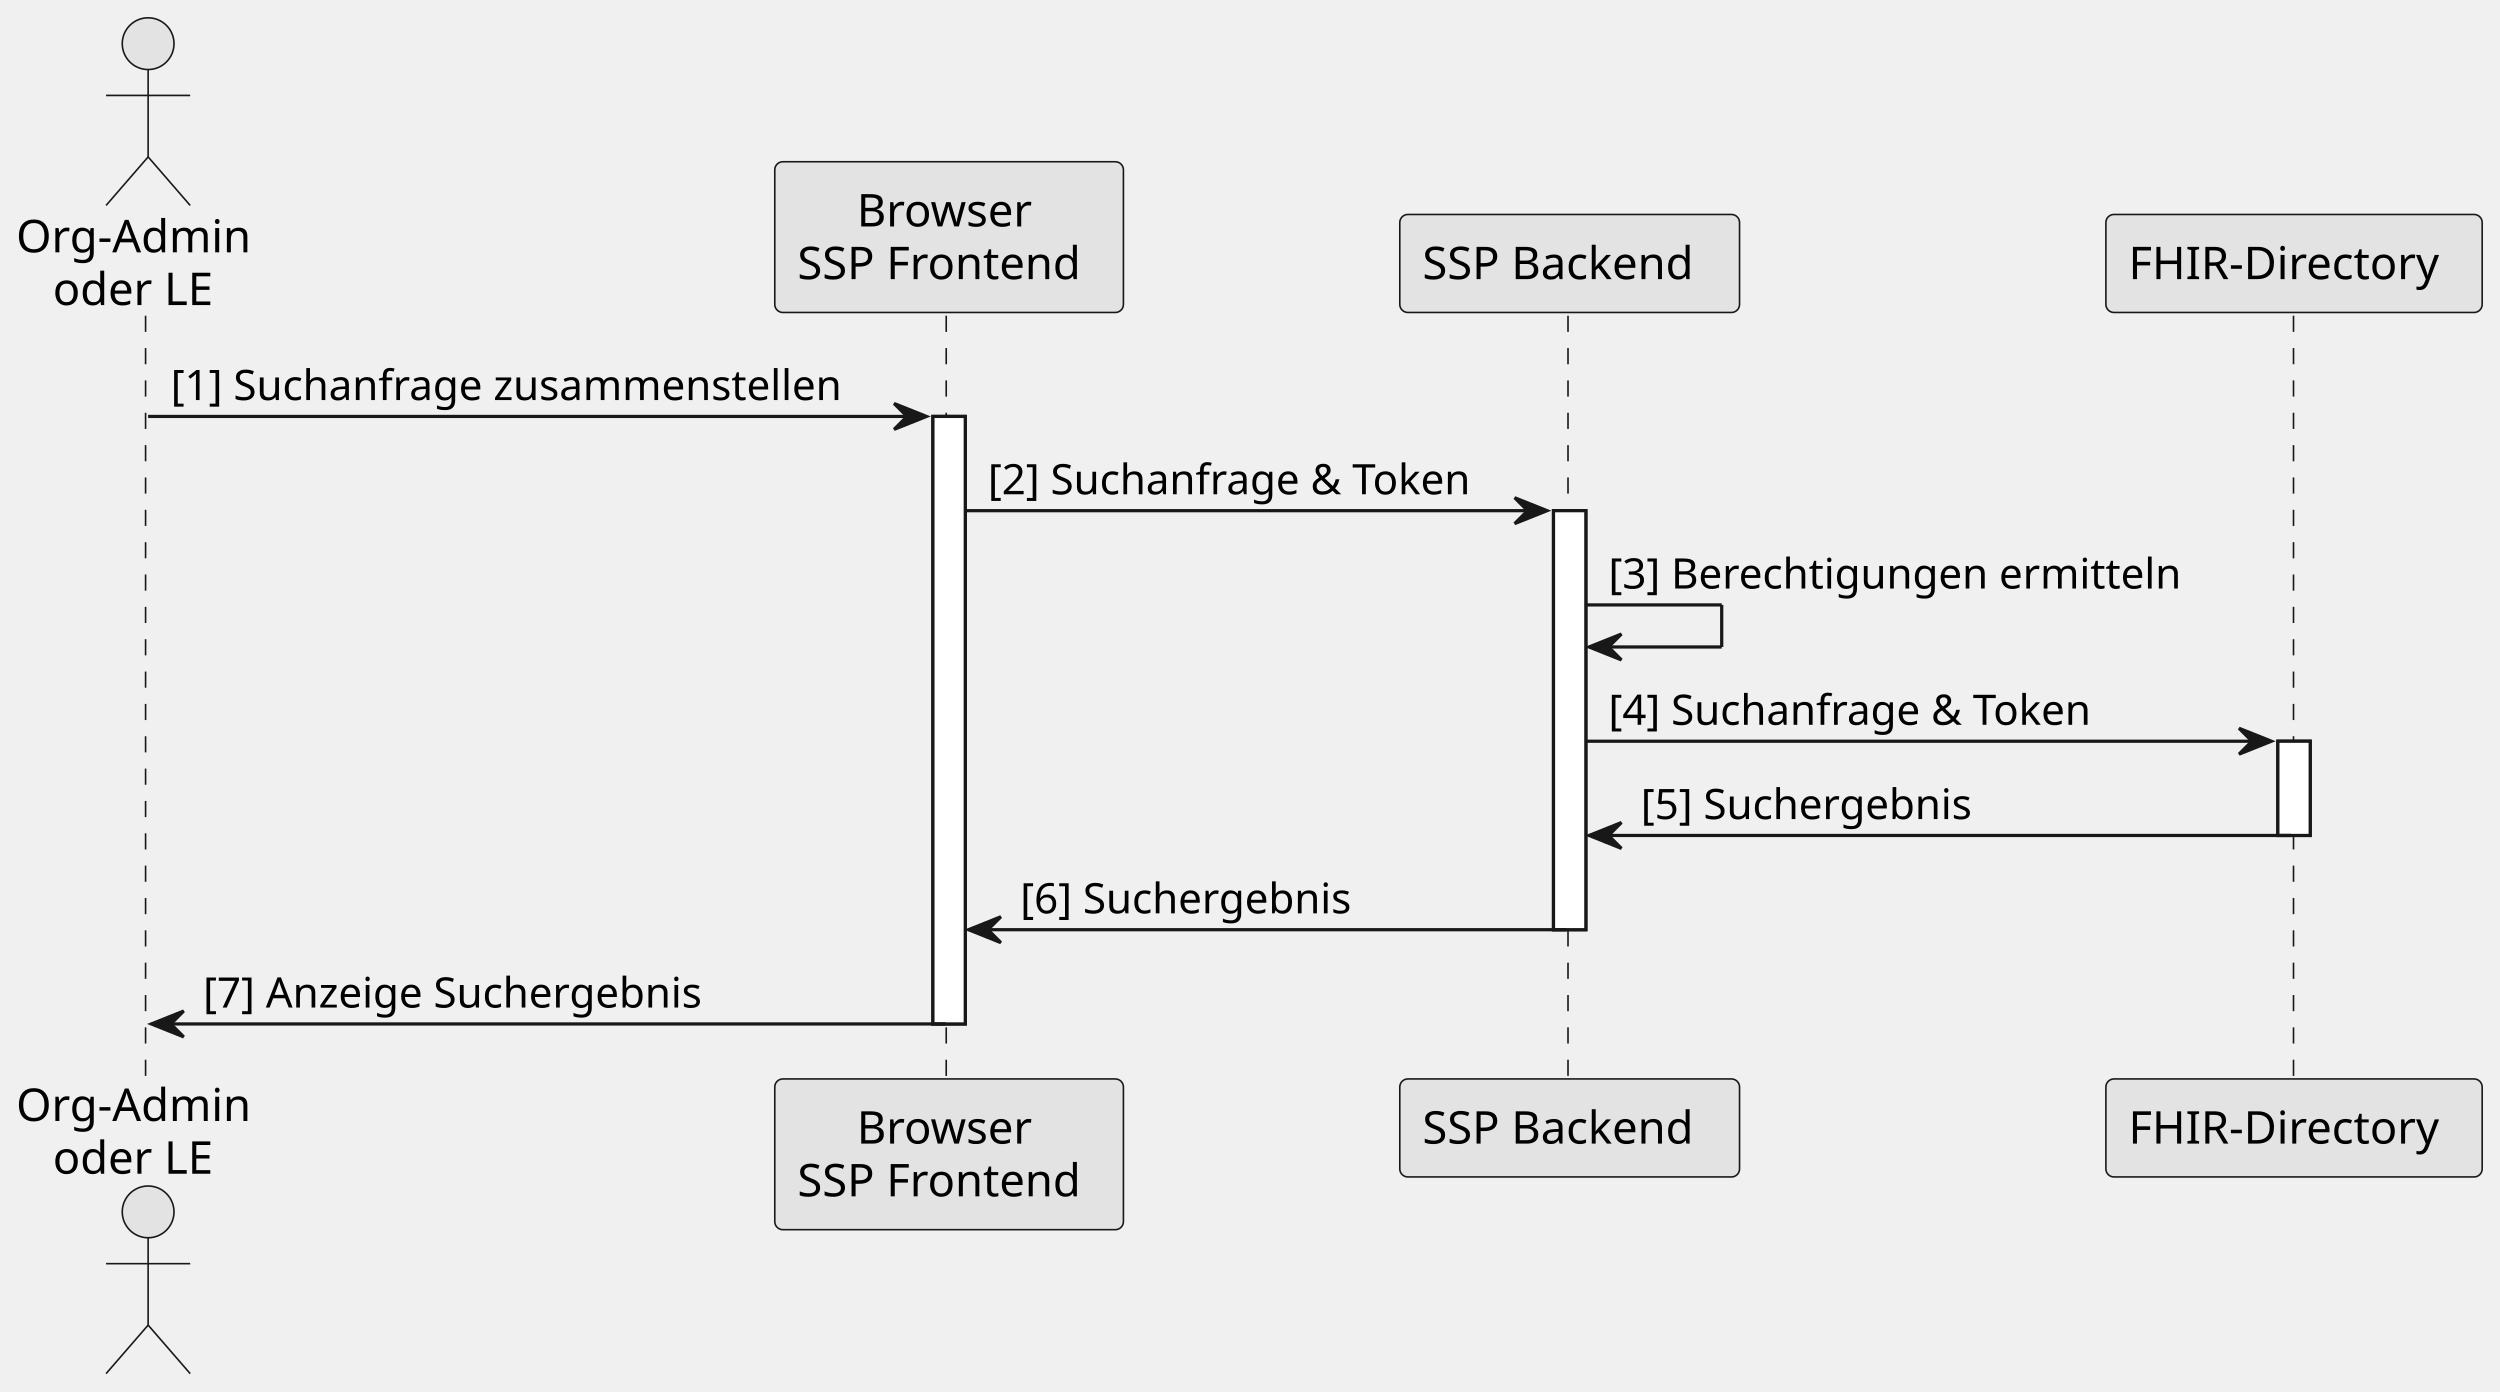
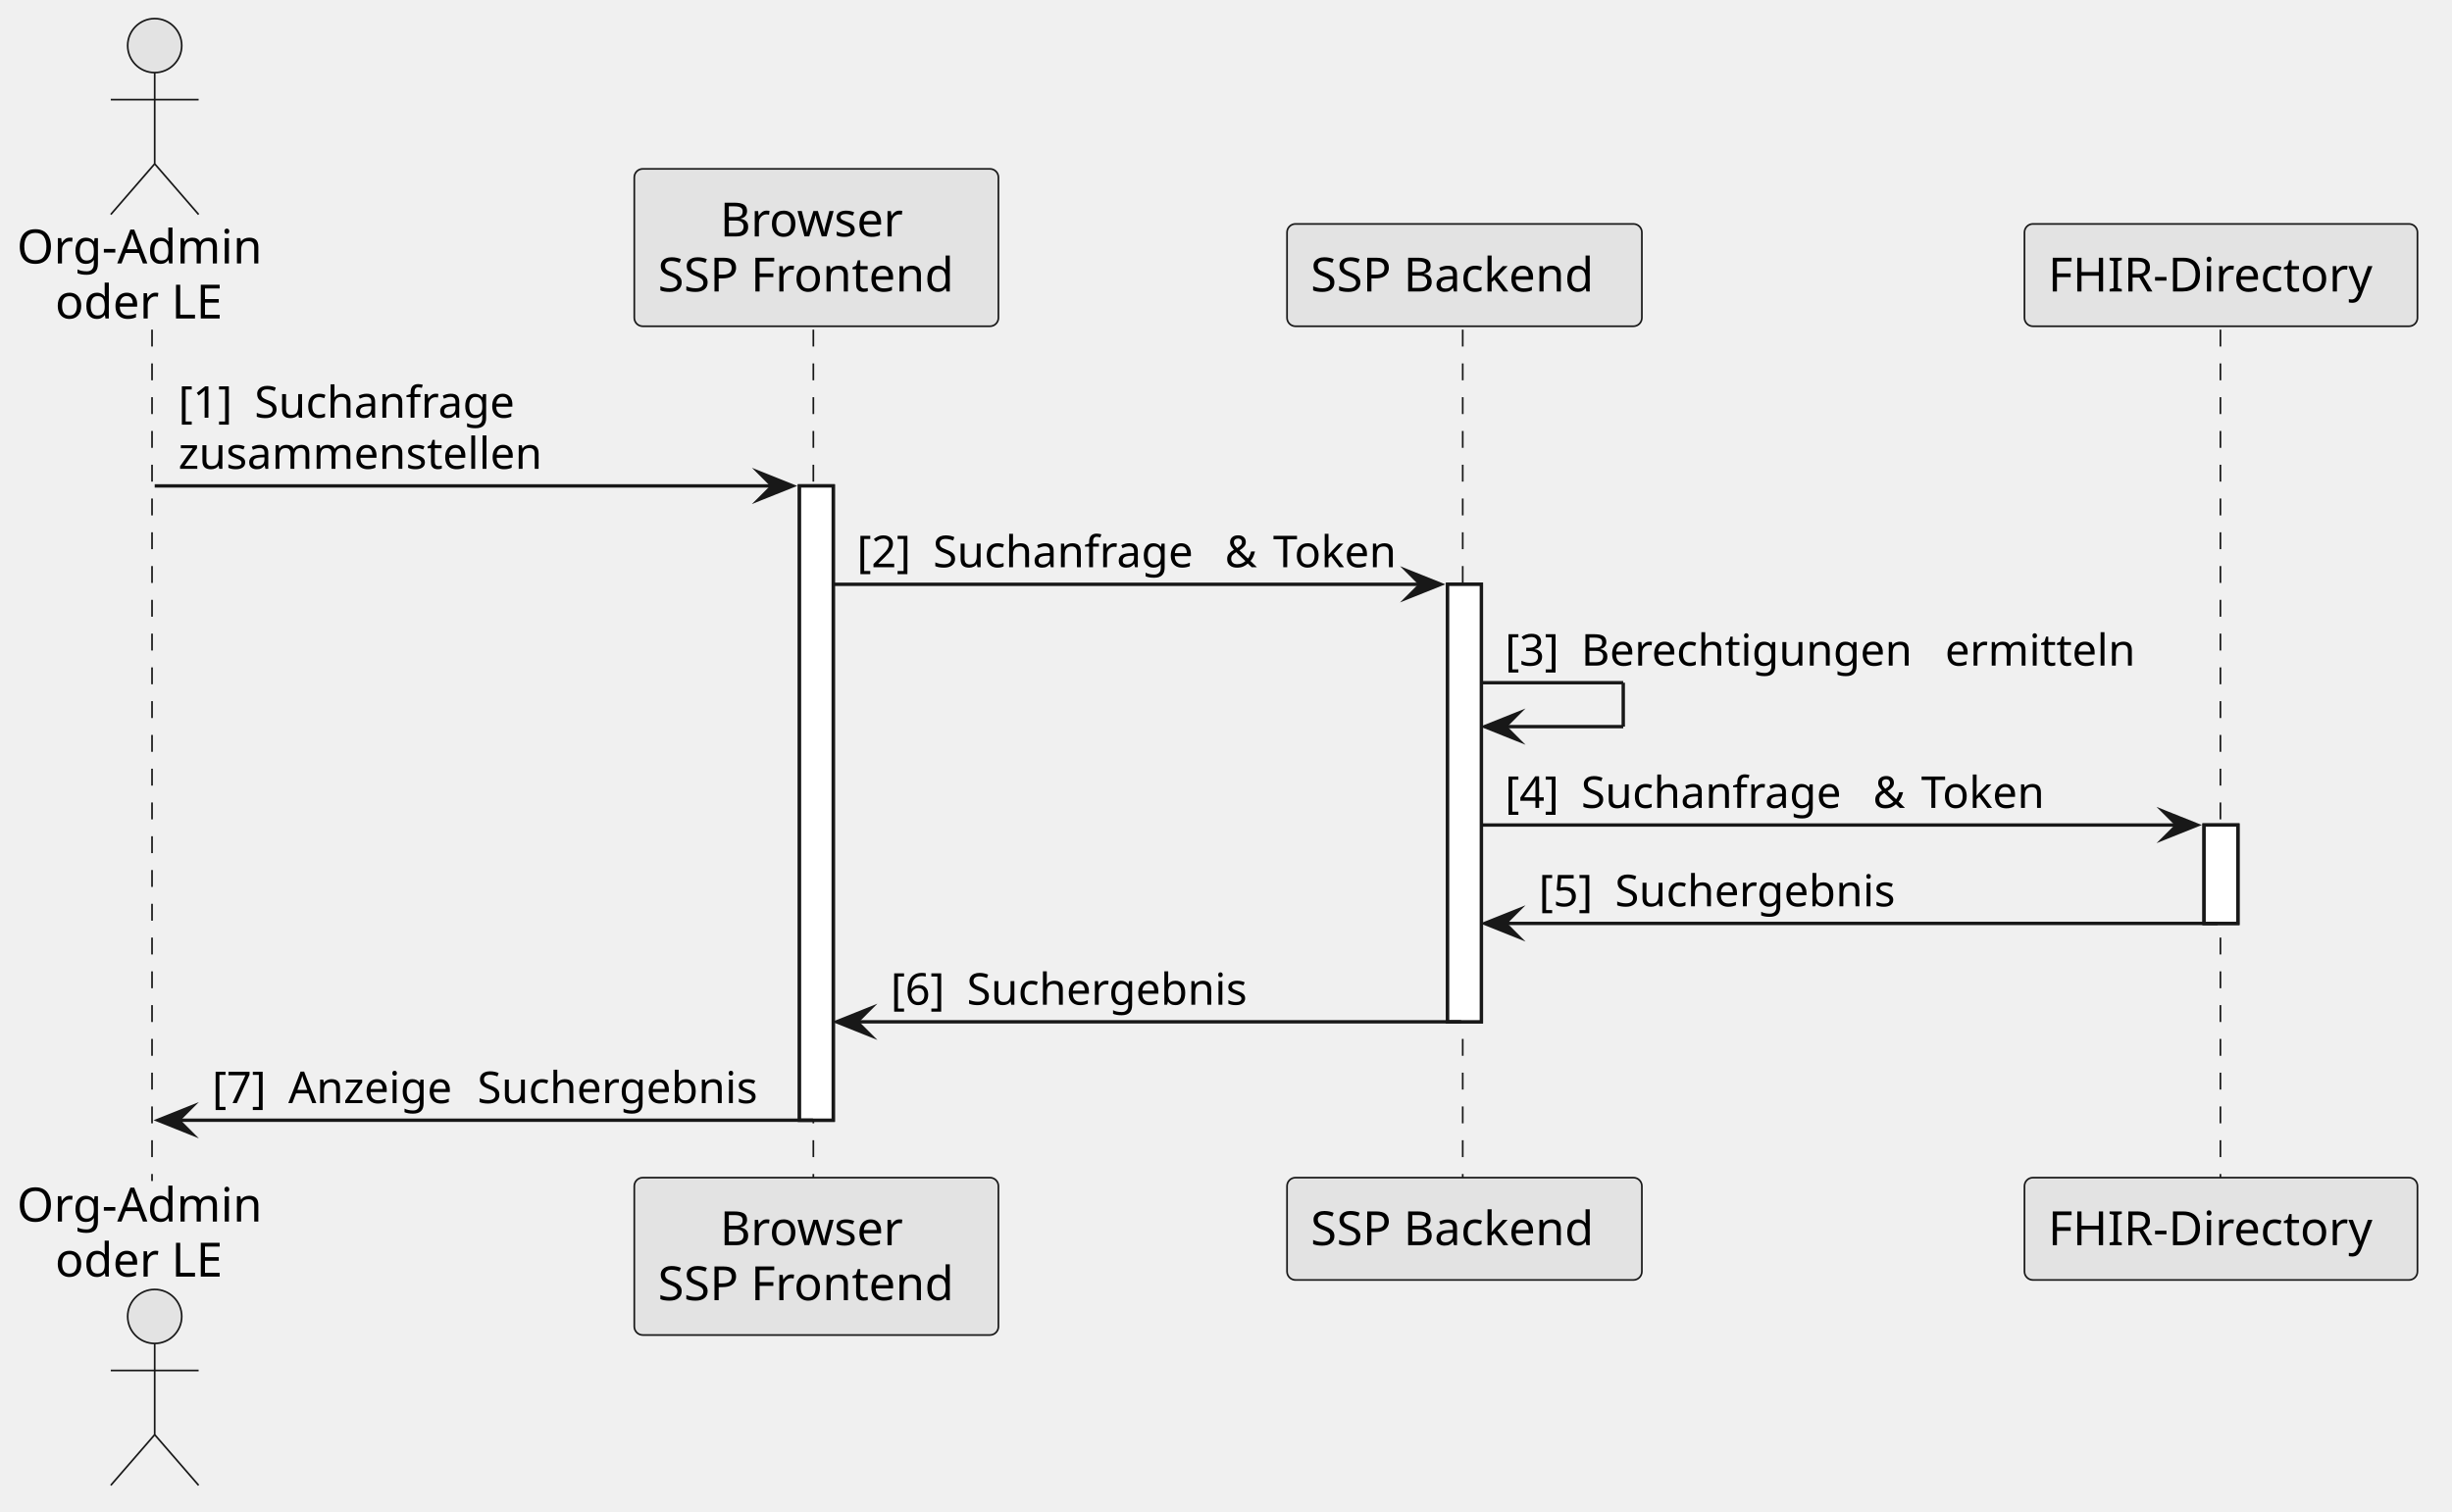
- <svg xmlns="http://www.w3.org/2000/svg" contentStyleType="text/css" data-diagram-type="SEQUENCE" height="448.958px" preserveAspectRatio="none" style="width:805px;height:448px;background:#FFFFFF;" version="1.1" viewBox="0 0 805 448" width="805.208px" zoomAndPan="magnify">
+ <svg xmlns="http://www.w3.org/2000/svg" contentStyleType="text/css" data-diagram-type="SEQUENCE" height="466.667px" preserveAspectRatio="none" style="width:756px;height:466px;background:#FFFFFF;" version="1.1" viewBox="0 0 756 466" width="756.25px" zoomAndPan="magnify">
  <defs />
  <g>
    <g>
-       <rect fill="#FFFFFF" height="195.622" style="stroke:#181818;stroke-width:1.042;" width="10.417" x="300.401" y="134.09" />
+       <rect fill="#FFFFFF" height="195.622" style="stroke:#181818;stroke-width:1.042;" width="10.417" x="246.49" y="149.853" />
    </g>
    <g>
-       <rect fill="#FFFFFF" height="134.928" style="stroke:#181818;stroke-width:1.042;" width="10.417" x="500.224" y="164.437" />
+       <rect fill="#FFFFFF" height="134.928" style="stroke:#181818;stroke-width:1.042;" width="10.417" x="446.313" y="180.2" />
    </g>
    <g>
-       <rect fill="#FFFFFF" height="30.347" style="stroke:#181818;stroke-width:1.042;" width="10.417" x="733.47" y="238.672" />
+       <rect fill="#FFFFFF" height="30.347" style="stroke:#181818;stroke-width:1.042;" width="10.417" x="679.559" y="254.435" />
    </g>
-     <g class="participant-lifeline" data-entity-uid="part1" data-qualified-name="o" id="part1-lifeline">
+     <g class="participant-lifeline" data-entity-uid="part1" data-qualified-name="o" data-source-line="6" id="part1-lifeline">
      <g>
-         <rect fill="#000000" fill-opacity="0" height="246.802" width="8.333" x="43.53" y="101.66" />
-         <line style="stroke:#181818;stroke-width:0.521;stroke-dasharray:5.208,5.208;" x1="46.875" x2="46.875" y1="101.66" y2="348.462" />
+         <rect fill="#000000" fill-opacity="0" height="262.565" width="8.333" x="43.53" y="101.66" />
+         <line style="stroke:#181818;stroke-width:0.521;stroke-dasharray:5.208,5.208;" x1="46.875" x2="46.875" y1="101.66" y2="364.225" />
      </g>
    </g>
-     <g class="participant-lifeline" data-entity-uid="part2" data-qualified-name="cl" id="part2-lifeline">
+     <g class="participant-lifeline" data-entity-uid="part2" data-qualified-name="cl" data-source-line="7" id="part2-lifeline">
      <g>
-         <rect fill="#000000" fill-opacity="0" height="246.802" width="8.333" x="301.443" y="101.66" />
-         <line style="stroke:#181818;stroke-width:0.521;stroke-dasharray:5.208,5.208;" x1="304.685" x2="304.685" y1="101.66" y2="348.462" />
+         <rect fill="#000000" fill-opacity="0" height="262.565" width="8.333" x="247.532" y="101.66" />
+         <line style="stroke:#181818;stroke-width:0.521;stroke-dasharray:5.208,5.208;" x1="250.774" x2="250.774" y1="101.66" y2="364.225" />
      </g>
    </g>
-     <g class="participant-lifeline" data-entity-uid="part3" data-qualified-name="be" id="part3-lifeline">
+     <g class="participant-lifeline" data-entity-uid="part3" data-qualified-name="be" data-source-line="8" id="part3-lifeline">
      <g>
-         <rect fill="#000000" fill-opacity="0" height="246.802" width="8.333" x="501.266" y="101.66" />
-         <line style="stroke:#181818;stroke-width:0.521;stroke-dasharray:5.208,5.208;" x1="504.898" x2="504.898" y1="101.66" y2="348.462" />
+         <rect fill="#000000" fill-opacity="0" height="262.565" width="8.333" x="447.355" y="101.66" />
+         <line style="stroke:#181818;stroke-width:0.521;stroke-dasharray:5.208,5.208;" x1="450.987" x2="450.987" y1="101.66" y2="364.225" />
      </g>
    </g>
-     <g class="participant-lifeline" data-entity-uid="part4" data-qualified-name="fd" id="part4-lifeline">
+     <g class="participant-lifeline" data-entity-uid="part4" data-qualified-name="fd" data-source-line="9" id="part4-lifeline">
      <g>
-         <rect fill="#000000" fill-opacity="0" height="246.802" width="8.333" x="734.511" y="101.66" />
-         <line style="stroke:#181818;stroke-width:0.521;stroke-dasharray:5.208,5.208;" x1="738.511" x2="738.511" y1="101.66" y2="348.462" />
+         <rect fill="#000000" fill-opacity="0" height="262.565" width="8.333" x="680.601" y="101.66" />
+         <line style="stroke:#181818;stroke-width:0.521;stroke-dasharray:5.208,5.208;" x1="684.6" x2="684.6" y1="101.66" y2="364.225" />
      </g>
    </g>
-     <g class="participant participant-head" data-entity-uid="part1" data-qualified-name="o" id="part1-head">
+     <g class="participant participant-head" data-entity-uid="part1" data-qualified-name="o" data-source-line="6" id="part1-head">
      <text fill="#000000" font-family="sans-serif" font-size="14.583" lengthAdjust="spacing" textLength="78.727" x="5.208" y="81.245">Org-Admin</text>
      <text fill="#000000" font-family="sans-serif" font-size="14.583" lengthAdjust="spacing" textLength="55.122" x="17.011" y="98.221">oder LE</text>
      <ellipse cx="47.697" cy="14.062" fill="#E3E3E3" rx="8.333" ry="8.333" style="stroke:#181818;stroke-width:0.521;" />
      <path d="M47.697,22.396 L47.697,50.521 M34.155,30.729 L61.239,30.729 M47.697,50.521 L34.155,66.146 M47.697,50.521 L61.239,66.146" fill="none" style="stroke:#181818;stroke-width:0.521;" />
    </g>
-     <g class="participant participant-tail" data-entity-uid="part1" data-qualified-name="o" id="part1-tail">
-       <text fill="#000000" font-family="sans-serif" font-size="14.583" lengthAdjust="spacing" textLength="78.727" x="5.208" y="360.957">Org-Admin</text>
-       <text fill="#000000" font-family="sans-serif" font-size="14.583" lengthAdjust="spacing" textLength="55.122" x="17.011" y="377.933">oder LE</text>
-       <ellipse cx="47.697" cy="390.226" fill="#E3E3E3" rx="8.333" ry="8.333" style="stroke:#181818;stroke-width:0.521;" />
-       <path d="M47.697,398.56 L47.697,426.685 M34.155,406.893 L61.239,406.893 M47.697,426.685 L34.155,442.31 M47.697,426.685 L61.239,442.31" fill="none" style="stroke:#181818;stroke-width:0.521;" />
+     <g class="participant participant-tail" data-entity-uid="part1" data-qualified-name="o" data-source-line="6" id="part1-tail">
+       <text fill="#000000" font-family="sans-serif" font-size="14.583" lengthAdjust="spacing" textLength="78.727" x="5.208" y="376.72">Org-Admin</text>
+       <text fill="#000000" font-family="sans-serif" font-size="14.583" lengthAdjust="spacing" textLength="55.122" x="17.011" y="393.696">oder LE</text>
+       <ellipse cx="47.697" cy="405.99" fill="#E3E3E3" rx="8.333" ry="8.333" style="stroke:#181818;stroke-width:0.521;" />
+       <path d="M47.697,414.323 L47.697,442.448 M34.155,422.656 L61.239,422.656 M47.697,442.448 L34.155,458.073 M47.697,442.448 L61.239,458.073" fill="none" style="stroke:#181818;stroke-width:0.521;" />
    </g>
-     <g class="participant participant-head" data-entity-uid="part2" data-qualified-name="cl" id="part2-head">
-       <rect fill="#E3E3E3" height="48.535" rx="2.604" ry="2.604" style="stroke:#181818;stroke-width:0.521;" width="112.266" x="249.477" y="52.083" />
-       <text fill="#000000" font-family="sans-serif" font-size="14.583" lengthAdjust="spacing" textLength="59.416" x="275.902" y="72.912">Browser</text>
-       <text fill="#000000" font-family="sans-serif" font-size="14.583" lengthAdjust="spacing" textLength="97.683" x="256.768" y="89.888">SSP Frontend</text>
+     <g class="participant participant-head" data-entity-uid="part2" data-qualified-name="cl" data-source-line="7" id="part2-head">
+       <rect fill="#E3E3E3" height="48.535" rx="2.604" ry="2.604" style="stroke:#181818;stroke-width:0.521;" width="112.266" x="195.566" y="52.083" />
+       <text fill="#000000" font-family="sans-serif" font-size="14.583" lengthAdjust="spacing" textLength="59.416" x="221.991" y="72.912">Browser</text>
+       <text fill="#000000" font-family="sans-serif" font-size="14.583" lengthAdjust="spacing" textLength="97.683" x="202.857" y="89.888">SSP Frontend</text>
    </g>
-     <g class="participant participant-tail" data-entity-uid="part2" data-qualified-name="cl" id="part2-tail">
-       <rect fill="#E3E3E3" height="48.535" rx="2.604" ry="2.604" style="stroke:#181818;stroke-width:0.521;" width="112.266" x="249.477" y="347.42" />
-       <text fill="#000000" font-family="sans-serif" font-size="14.583" lengthAdjust="spacing" textLength="59.416" x="275.902" y="368.248">Browser</text>
-       <text fill="#000000" font-family="sans-serif" font-size="14.583" lengthAdjust="spacing" textLength="97.683" x="256.768" y="385.224">SSP Frontend</text>
+     <g class="participant participant-tail" data-entity-uid="part2" data-qualified-name="cl" data-source-line="7" id="part2-tail">
+       <rect fill="#E3E3E3" height="48.535" rx="2.604" ry="2.604" style="stroke:#181818;stroke-width:0.521;" width="112.266" x="195.566" y="363.184" />
+       <text fill="#000000" font-family="sans-serif" font-size="14.583" lengthAdjust="spacing" textLength="59.416" x="221.991" y="384.012">Browser</text>
+       <text fill="#000000" font-family="sans-serif" font-size="14.583" lengthAdjust="spacing" textLength="97.683" x="202.857" y="400.988">SSP Frontend</text>
    </g>
-     <g class="participant participant-head" data-entity-uid="part3" data-qualified-name="be" id="part3-head">
-       <rect fill="#E3E3E3" height="31.559" rx="2.604" ry="2.604" style="stroke:#181818;stroke-width:0.521;" width="109.403" x="450.731" y="69.059" />
-       <text fill="#000000" font-family="sans-serif" font-size="14.583" lengthAdjust="spacing" textLength="94.82" x="458.023" y="89.888">SSP Backend</text>
+     <g class="participant participant-head" data-entity-uid="part3" data-qualified-name="be" data-source-line="8" id="part3-head">
+       <rect fill="#E3E3E3" height="31.559" rx="2.604" ry="2.604" style="stroke:#181818;stroke-width:0.521;" width="109.403" x="396.82" y="69.059" />
+       <text fill="#000000" font-family="sans-serif" font-size="14.583" lengthAdjust="spacing" textLength="94.82" x="404.112" y="89.888">SSP Backend</text>
    </g>
-     <g class="participant participant-tail" data-entity-uid="part3" data-qualified-name="be" id="part3-tail">
-       <rect fill="#E3E3E3" height="31.559" rx="2.604" ry="2.604" style="stroke:#181818;stroke-width:0.521;" width="109.403" x="450.731" y="347.42" />
-       <text fill="#000000" font-family="sans-serif" font-size="14.583" lengthAdjust="spacing" textLength="94.82" x="458.023" y="368.248">SSP Backend</text>
+     <g class="participant participant-tail" data-entity-uid="part3" data-qualified-name="be" data-source-line="8" id="part3-tail">
+       <rect fill="#E3E3E3" height="31.559" rx="2.604" ry="2.604" style="stroke:#181818;stroke-width:0.521;" width="109.403" x="396.82" y="363.184" />
+       <text fill="#000000" font-family="sans-serif" font-size="14.583" lengthAdjust="spacing" textLength="94.82" x="404.112" y="384.012">SSP Backend</text>
    </g>
-     <g class="participant participant-head" data-entity-uid="part4" data-qualified-name="fd" id="part4-head">
-       <rect fill="#E3E3E3" height="31.559" rx="2.604" ry="2.604" style="stroke:#181818;stroke-width:0.521;" width="121.167" x="678.095" y="69.059" />
-       <text fill="#000000" font-family="sans-serif" font-size="14.583" lengthAdjust="spacing" textLength="106.584" x="685.386" y="89.888">FHIR-Directory</text>
+     <g class="participant participant-head" data-entity-uid="part4" data-qualified-name="fd" data-source-line="9" id="part4-head">
+       <rect fill="#E3E3E3" height="31.559" rx="2.604" ry="2.604" style="stroke:#181818;stroke-width:0.521;" width="121.167" x="624.184" y="69.059" />
+       <text fill="#000000" font-family="sans-serif" font-size="14.583" lengthAdjust="spacing" textLength="106.584" x="631.475" y="89.888">FHIR-Directory</text>
    </g>
-     <g class="participant participant-tail" data-entity-uid="part4" data-qualified-name="fd" id="part4-tail">
-       <rect fill="#E3E3E3" height="31.559" rx="2.604" ry="2.604" style="stroke:#181818;stroke-width:0.521;" width="121.167" x="678.095" y="347.42" />
-       <text fill="#000000" font-family="sans-serif" font-size="14.583" lengthAdjust="spacing" textLength="106.584" x="685.386" y="368.248">FHIR-Directory</text>
+     <g class="participant participant-tail" data-entity-uid="part4" data-qualified-name="fd" data-source-line="9" id="part4-tail">
+       <rect fill="#E3E3E3" height="31.559" rx="2.604" ry="2.604" style="stroke:#181818;stroke-width:0.521;" width="121.167" x="624.184" y="363.184" />
+       <text fill="#000000" font-family="sans-serif" font-size="14.583" lengthAdjust="spacing" textLength="106.584" x="631.475" y="384.012">FHIR-Directory</text>
    </g>
    <g>
-       <rect fill="#FFFFFF" height="195.622" style="stroke:#181818;stroke-width:1.042;" width="10.417" x="300.401" y="134.09" />
+       <rect fill="#FFFFFF" height="195.622" style="stroke:#181818;stroke-width:1.042;" width="10.417" x="246.49" y="149.853" />
    </g>
    <g>
-       <rect fill="#FFFFFF" height="134.928" style="stroke:#181818;stroke-width:1.042;" width="10.417" x="500.224" y="164.437" />
+       <rect fill="#FFFFFF" height="134.928" style="stroke:#181818;stroke-width:1.042;" width="10.417" x="446.313" y="180.2" />
    </g>
    <g>
-       <rect fill="#FFFFFF" height="30.347" style="stroke:#181818;stroke-width:1.042;" width="10.417" x="733.47" y="238.672" />
+       <rect fill="#FFFFFF" height="30.347" style="stroke:#181818;stroke-width:1.042;" width="10.417" x="679.559" y="254.435" />
    </g>
-     <g class="message" data-entity-1="part1" data-entity-2="part2" id="msg1">
-       <polygon fill="#181818" points="287.901,129.923,298.318,134.09,287.901,138.257,292.068,134.09" style="stroke:#181818;stroke-width:1.042;" />
-       <line style="stroke:#181818;stroke-width:1.042;" x1="47.697" x2="294.151" y1="134.09" y2="134.09" />
-       <text fill="#000000" font-family="sans-serif" font-size="13.542" lengthAdjust="spacing" textLength="232.913" x="54.989" y="128.813">[1] Suchanfrage zusammenstellen</text>
+     <g class="message" data-entity-1="part1" data-entity-2="part2" data-source-line="12" id="msg1">
+       <polygon fill="#181818" points="233.99,145.687,244.407,149.853,233.99,154.02,238.157,149.853" style="stroke:#181818;stroke-width:1.042;stroke-linejoin:miter;stroke-miterlimit:10;" />
+       <line style="stroke:#181818;stroke-width:1.042;" x1="47.697" x2="240.24" y1="149.853" y2="149.853" />
+       <text fill="#000000" font-family="sans-serif" font-size="13.542" lengthAdjust="spacing" textLength="19.182" x="54.989" y="128.813">[1]</text>
+       <text fill="#000000" font-family="sans-serif" font-size="13.542" lengthAdjust="spacing" textLength="4.304" x="74.17" y="128.813"> </text>
+       <text fill="#000000" font-family="sans-serif" font-size="13.542" lengthAdjust="spacing" textLength="85.647" x="78.475" y="128.813">Suchanfrage</text>
+       <text fill="#000000" font-family="sans-serif" font-size="13.542" lengthAdjust="spacing" textLength="119.475" x="54.989" y="144.577">zusammenstellen</text>
    </g>
-     <g class="message" data-entity-1="part2" data-entity-2="part3" id="msg2">
-       <polygon fill="#181818" points="487.724,160.27,498.141,164.437,487.724,168.603,491.891,164.437" style="stroke:#181818;stroke-width:1.042;" />
-       <line style="stroke:#181818;stroke-width:1.042;" x1="310.818" x2="493.974" y1="164.437" y2="164.437" />
-       <text fill="#000000" font-family="sans-serif" font-size="13.542" lengthAdjust="spacing" textLength="169.615" x="318.11" y="159.16">[2] Suchanfrage &amp; Token</text>
+     <g class="message" data-entity-1="part2" data-entity-2="part3" data-source-line="14" id="msg2">
+       <polygon fill="#181818" points="433.813,176.034,444.23,180.2,433.813,184.367,437.98,180.2" style="stroke:#181818;stroke-width:1.042;stroke-linejoin:miter;stroke-miterlimit:10;" />
+       <line style="stroke:#181818;stroke-width:1.042;" x1="256.907" x2="440.063" y1="180.2" y2="180.2" />
+       <text fill="#000000" font-family="sans-serif" font-size="13.542" lengthAdjust="spacing" textLength="19.182" x="264.199" y="174.923">[2]</text>
+       <text fill="#000000" font-family="sans-serif" font-size="13.542" lengthAdjust="spacing" textLength="4.304" x="283.381" y="174.923"> </text>
+       <text fill="#000000" font-family="sans-serif" font-size="13.542" lengthAdjust="spacing" textLength="85.647" x="287.685" y="174.923">Suchanfrage</text>
+       <text fill="#000000" font-family="sans-serif" font-size="13.542" lengthAdjust="spacing" textLength="4.304" x="373.332" y="174.923"> </text>
+       <text fill="#000000" font-family="sans-serif" font-size="13.542" lengthAdjust="spacing" textLength="10.56" x="377.637" y="174.923">&amp;</text>
+       <text fill="#000000" font-family="sans-serif" font-size="13.542" lengthAdjust="spacing" textLength="4.304" x="388.196" y="174.923"> </text>
+       <text fill="#000000" font-family="sans-serif" font-size="13.542" lengthAdjust="spacing" textLength="41.313" x="392.501" y="174.923">Token</text>
    </g>
-     <g class="message" data-entity-1="part3" data-entity-2="part3" id="msg3">
-       <line style="stroke:#181818;stroke-width:1.042;" x1="510.641" x2="554.391" y1="194.784" y2="194.784" />
-       <line style="stroke:#181818;stroke-width:1.042;" x1="554.391" x2="554.391" y1="194.784" y2="208.325" />
-       <line style="stroke:#181818;stroke-width:1.042;" x1="511.683" x2="554.391" y1="208.325" y2="208.325" />
-       <polygon fill="#181818" points="522.099,204.159,511.683,208.325,522.099,212.492,517.933,208.325" style="stroke:#181818;stroke-width:1.042;" />
-       <text fill="#000000" font-family="sans-serif" font-size="13.542" lengthAdjust="spacing" textLength="197.829" x="517.933" y="189.506">[3] Berechtigungen ermitteln</text>
+     <g class="message" data-entity-1="part3" data-entity-2="part3" data-source-line="19" id="msg3">
+       <line style="stroke:#181818;stroke-width:1.042;" x1="456.73" x2="500.48" y1="210.547" y2="210.547" />
+       <line style="stroke:#181818;stroke-width:1.042;" x1="500.48" x2="500.48" y1="210.547" y2="224.089" />
+       <line style="stroke:#181818;stroke-width:1.042;" x1="457.772" x2="500.48" y1="224.089" y2="224.089" />
+       <polygon fill="#181818" points="468.188,219.922,457.772,224.089,468.188,228.255,464.022,224.089" style="stroke:#181818;stroke-width:1.042;stroke-linejoin:miter;stroke-miterlimit:10;" />
+       <text fill="#000000" font-family="sans-serif" font-size="13.542" lengthAdjust="spacing" textLength="19.182" x="464.022" y="205.27">[3]</text>
+       <text fill="#000000" font-family="sans-serif" font-size="13.542" lengthAdjust="spacing" textLength="4.304" x="483.204" y="205.27"> </text>
+       <text fill="#000000" font-family="sans-serif" font-size="13.542" lengthAdjust="spacing" textLength="107.89" x="487.508" y="205.27">Berechtigungen</text>
+       <text fill="#000000" font-family="sans-serif" font-size="13.542" lengthAdjust="spacing" textLength="4.304" x="595.399" y="205.27"> </text>
+       <text fill="#000000" font-family="sans-serif" font-size="13.542" lengthAdjust="spacing" textLength="62.148" x="599.703" y="205.27">ermitteln</text>
    </g>
-     <g class="message" data-entity-1="part3" data-entity-2="part4" id="msg4">
-       <polygon fill="#181818" points="720.97,234.505,731.386,238.672,720.97,242.839,725.136,238.672" style="stroke:#181818;stroke-width:1.042;" />
-       <line style="stroke:#181818;stroke-width:1.042;" x1="510.641" x2="727.22" y1="238.672" y2="238.672" />
-       <text fill="#000000" font-family="sans-serif" font-size="13.542" lengthAdjust="spacing" textLength="169.615" x="517.933" y="233.395">[4] Suchanfrage &amp; Token</text>
+     <g class="message" data-entity-1="part3" data-entity-2="part4" data-source-line="20" id="msg4">
+       <polygon fill="#181818" points="667.059,250.269,677.476,254.435,667.059,258.602,671.226,254.435" style="stroke:#181818;stroke-width:1.042;stroke-linejoin:miter;stroke-miterlimit:10;" />
+       <line style="stroke:#181818;stroke-width:1.042;" x1="456.73" x2="673.309" y1="254.435" y2="254.435" />
+       <text fill="#000000" font-family="sans-serif" font-size="13.542" lengthAdjust="spacing" textLength="19.182" x="464.022" y="249.158">[4]</text>
+       <text fill="#000000" font-family="sans-serif" font-size="13.542" lengthAdjust="spacing" textLength="4.304" x="483.204" y="249.158"> </text>
+       <text fill="#000000" font-family="sans-serif" font-size="13.542" lengthAdjust="spacing" textLength="85.647" x="487.508" y="249.158">Suchanfrage</text>
+       <text fill="#000000" font-family="sans-serif" font-size="13.542" lengthAdjust="spacing" textLength="4.304" x="573.155" y="249.158"> </text>
+       <text fill="#000000" font-family="sans-serif" font-size="13.542" lengthAdjust="spacing" textLength="10.56" x="577.46" y="249.158">&amp;</text>
+       <text fill="#000000" font-family="sans-serif" font-size="13.542" lengthAdjust="spacing" textLength="4.304" x="588.019" y="249.158"> </text>
+       <text fill="#000000" font-family="sans-serif" font-size="13.542" lengthAdjust="spacing" textLength="41.313" x="592.324" y="249.158">Token</text>
    </g>
-     <g class="message" data-entity-1="part4" data-entity-2="part3" id="msg5">
-       <polygon fill="#181818" points="522.099,264.852,511.683,269.019,522.099,273.185,517.933,269.019" style="stroke:#181818;stroke-width:1.042;" />
-       <line style="stroke:#181818;stroke-width:1.042;" x1="515.849" x2="737.636" y1="269.019" y2="269.019" />
-       <text fill="#000000" font-family="sans-serif" font-size="13.542" lengthAdjust="spacing" textLength="115.514" x="528.349" y="263.742">[5] Suchergebnis</text>
+     <g class="message" data-entity-1="part4" data-entity-2="part3" data-source-line="23" id="msg5">
+       <polygon fill="#181818" points="468.188,280.615,457.772,284.782,468.188,288.949,464.022,284.782" style="stroke:#181818;stroke-width:1.042;stroke-linejoin:miter;stroke-miterlimit:10;" />
+       <line style="stroke:#181818;stroke-width:1.042;" x1="461.938" x2="683.726" y1="284.782" y2="284.782" />
+       <text fill="#000000" font-family="sans-serif" font-size="13.542" lengthAdjust="spacing" textLength="19.182" x="474.438" y="279.505">[5]</text>
+       <text fill="#000000" font-family="sans-serif" font-size="13.542" lengthAdjust="spacing" textLength="4.304" x="493.62" y="279.505"> </text>
+       <text fill="#000000" font-family="sans-serif" font-size="13.542" lengthAdjust="spacing" textLength="92.028" x="497.925" y="279.505">Suchergebnis</text>
    </g>
-     <g class="message" data-entity-1="part3" data-entity-2="part2" id="msg6">
-       <polygon fill="#181818" points="322.276,295.199,311.86,299.365,322.276,303.532,318.11,299.365" style="stroke:#181818;stroke-width:1.042;" />
-       <line style="stroke:#181818;stroke-width:1.042;" x1="316.026" x2="504.391" y1="299.365" y2="299.365" />
-       <text fill="#000000" font-family="sans-serif" font-size="13.542" lengthAdjust="spacing" textLength="115.514" x="328.526" y="294.088">[6] Suchergebnis</text>
+     <g class="message" data-entity-1="part3" data-entity-2="part2" data-source-line="26" id="msg6">
+       <polygon fill="#181818" points="268.365,310.962,257.949,315.129,268.365,319.295,264.199,315.129" style="stroke:#181818;stroke-width:1.042;stroke-linejoin:miter;stroke-miterlimit:10;" />
+       <line style="stroke:#181818;stroke-width:1.042;" x1="262.115" x2="450.48" y1="315.129" y2="315.129" />
+       <text fill="#000000" font-family="sans-serif" font-size="13.542" lengthAdjust="spacing" textLength="19.182" x="274.615" y="309.852">[6]</text>
+       <text fill="#000000" font-family="sans-serif" font-size="13.542" lengthAdjust="spacing" textLength="4.304" x="293.797" y="309.852"> </text>
+       <text fill="#000000" font-family="sans-serif" font-size="13.542" lengthAdjust="spacing" textLength="92.028" x="298.102" y="309.852">Suchergebnis</text>
    </g>
-     <g class="message" data-entity-1="part2" data-entity-2="part1" id="msg7">
-       <polygon fill="#181818" points="59.155,325.545,48.739,329.712,59.155,333.879,54.989,329.712" style="stroke:#181818;stroke-width:1.042;" />
-       <line style="stroke:#181818;stroke-width:1.042;" x1="52.905" x2="304.568" y1="329.712" y2="329.712" />
-       <text fill="#000000" font-family="sans-serif" font-size="13.542" lengthAdjust="spacing" textLength="173.793" x="65.405" y="324.435">[7] Anzeige Suchergebnis</text>
+     <g class="message" data-entity-1="part2" data-entity-2="part1" data-source-line="29" id="msg7">
+       <polygon fill="#181818" points="59.155,341.309,48.739,345.475,59.155,349.642,54.989,345.475" style="stroke:#181818;stroke-width:1.042;stroke-linejoin:miter;stroke-miterlimit:10;" />
+       <line style="stroke:#181818;stroke-width:1.042;" x1="52.905" x2="250.657" y1="345.475" y2="345.475" />
+       <text fill="#000000" font-family="sans-serif" font-size="13.542" lengthAdjust="spacing" textLength="19.182" x="65.405" y="340.198">[7]</text>
+       <text fill="#000000" font-family="sans-serif" font-size="13.542" lengthAdjust="spacing" textLength="4.304" x="84.587" y="340.198"> </text>
+       <text fill="#000000" font-family="sans-serif" font-size="13.542" lengthAdjust="spacing" textLength="53.975" x="88.892" y="340.198">Anzeige</text>
+       <text fill="#000000" font-family="sans-serif" font-size="13.542" lengthAdjust="spacing" textLength="4.304" x="142.867" y="340.198"> </text>
+       <text fill="#000000" font-family="sans-serif" font-size="13.542" lengthAdjust="spacing" textLength="92.028" x="147.171" y="340.198">Suchergebnis</text>
    </g>
  </g>
</svg>
